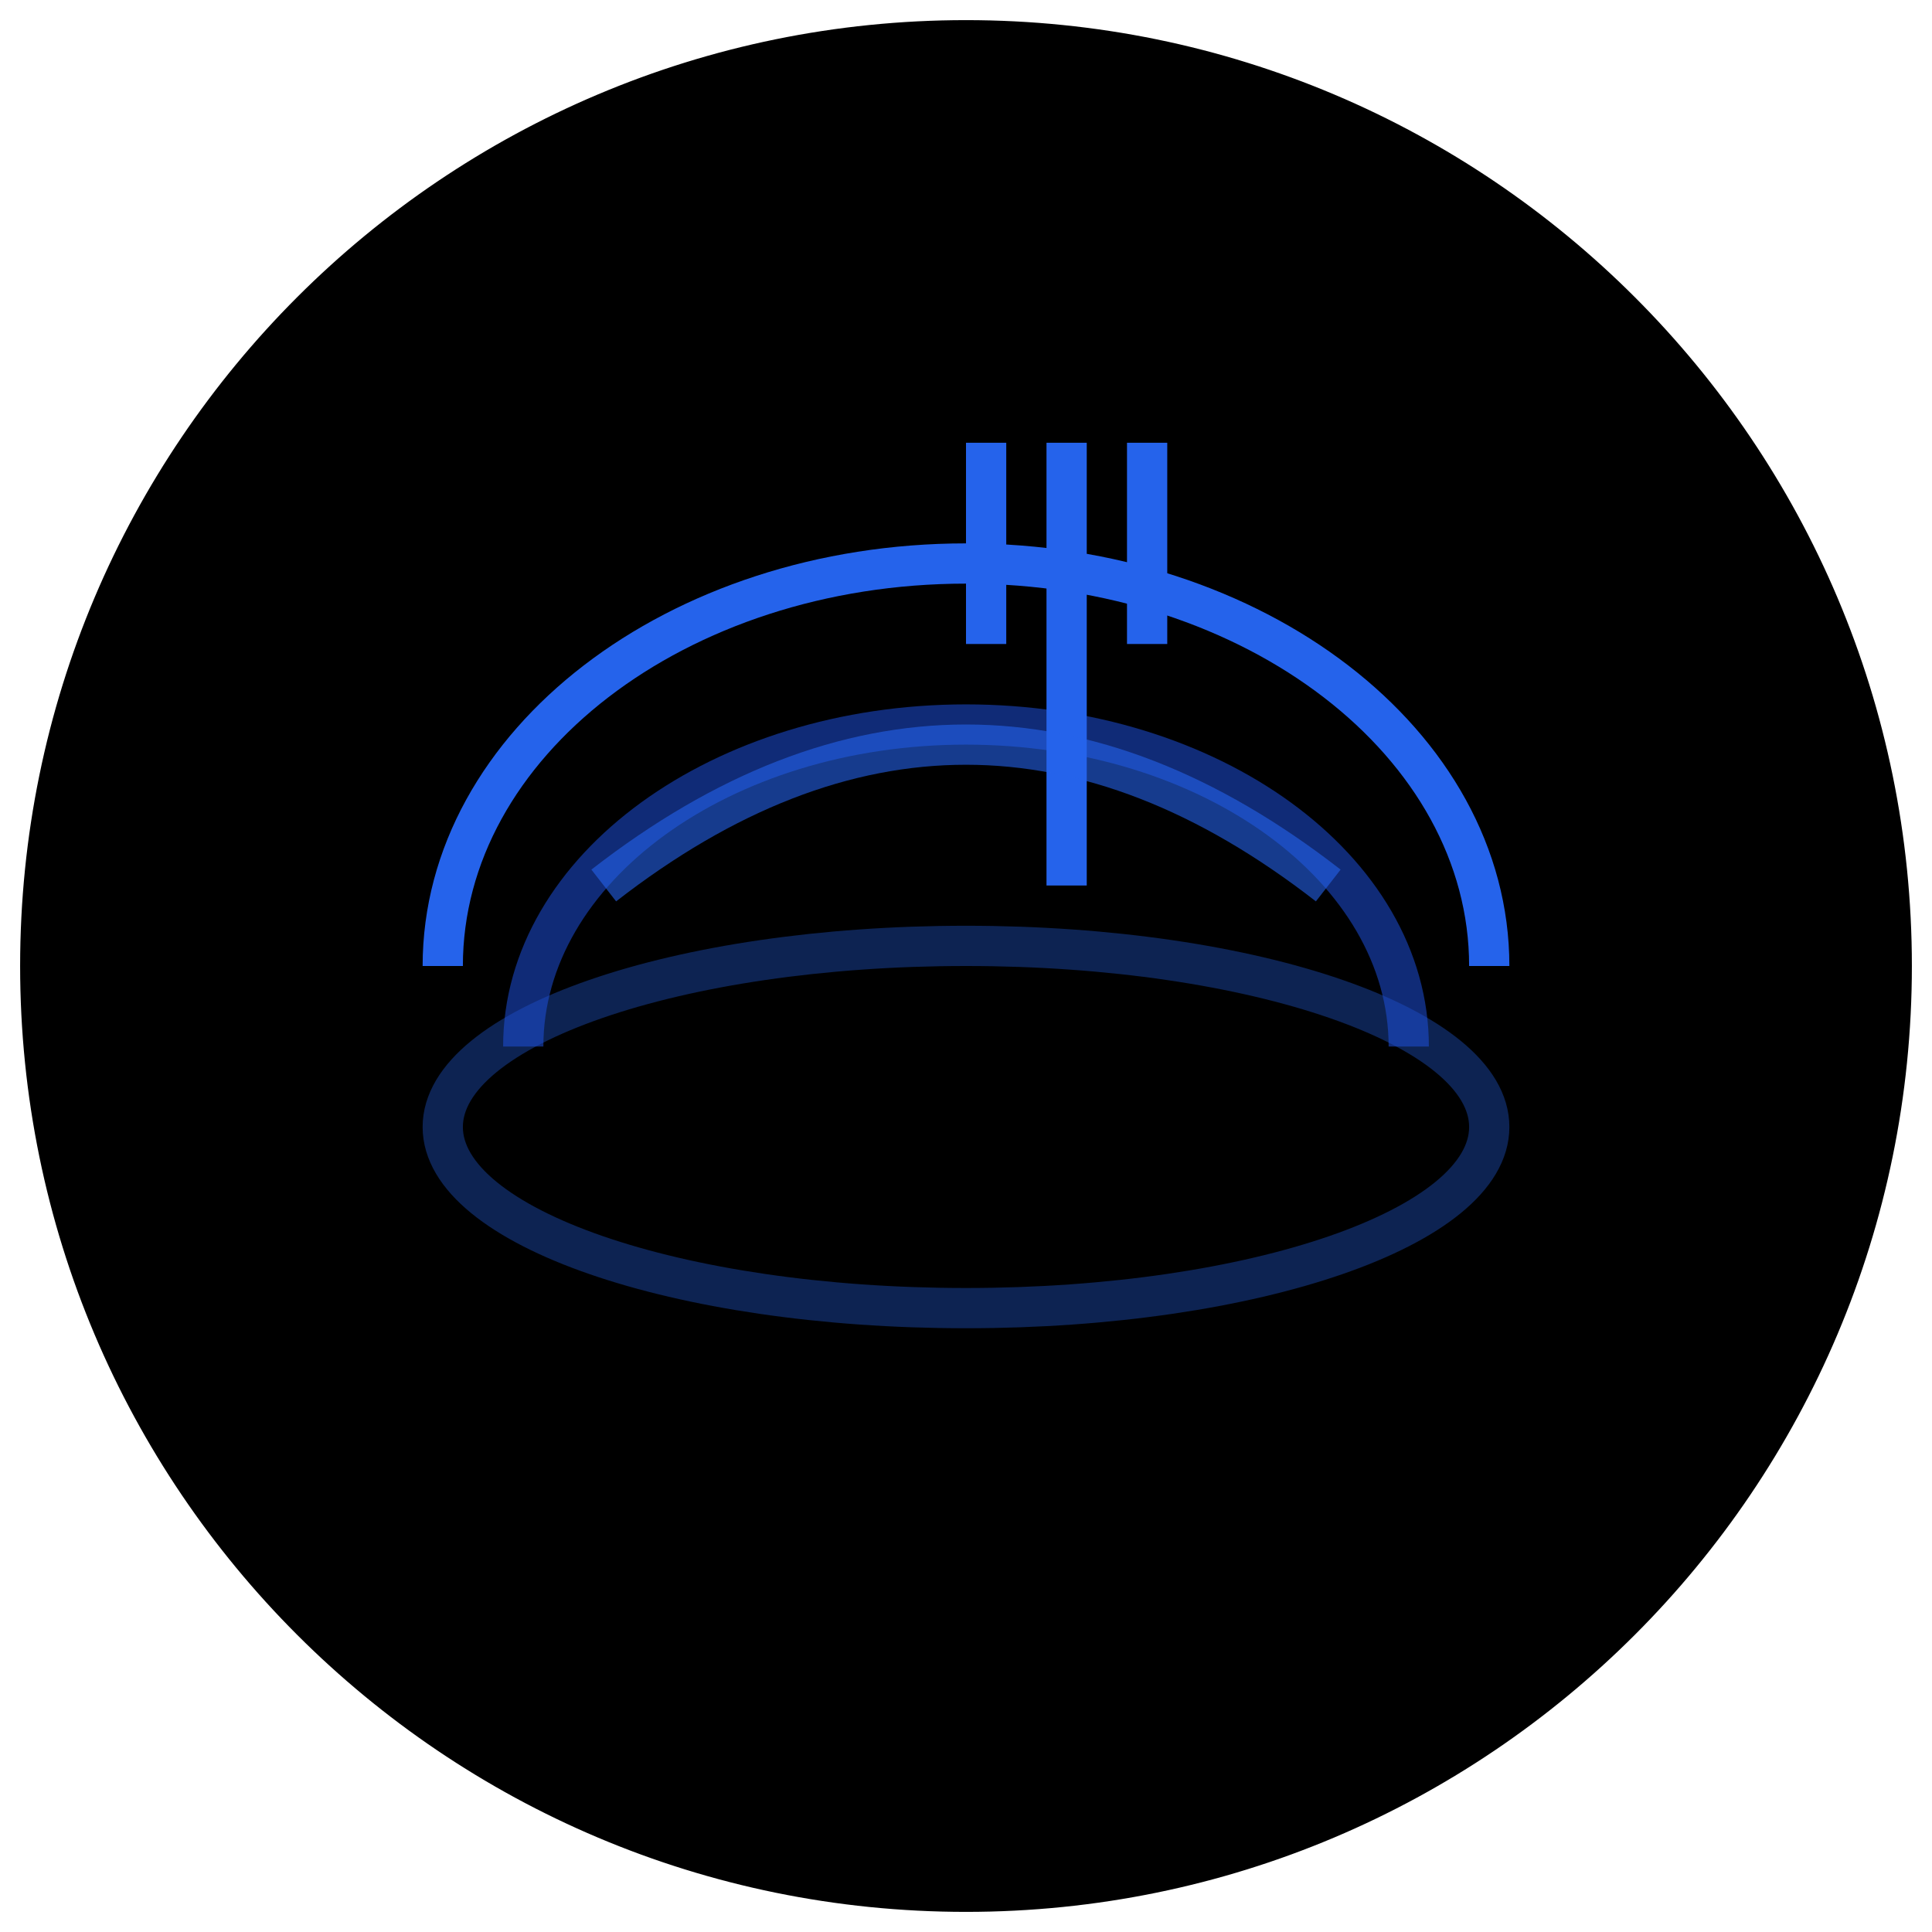
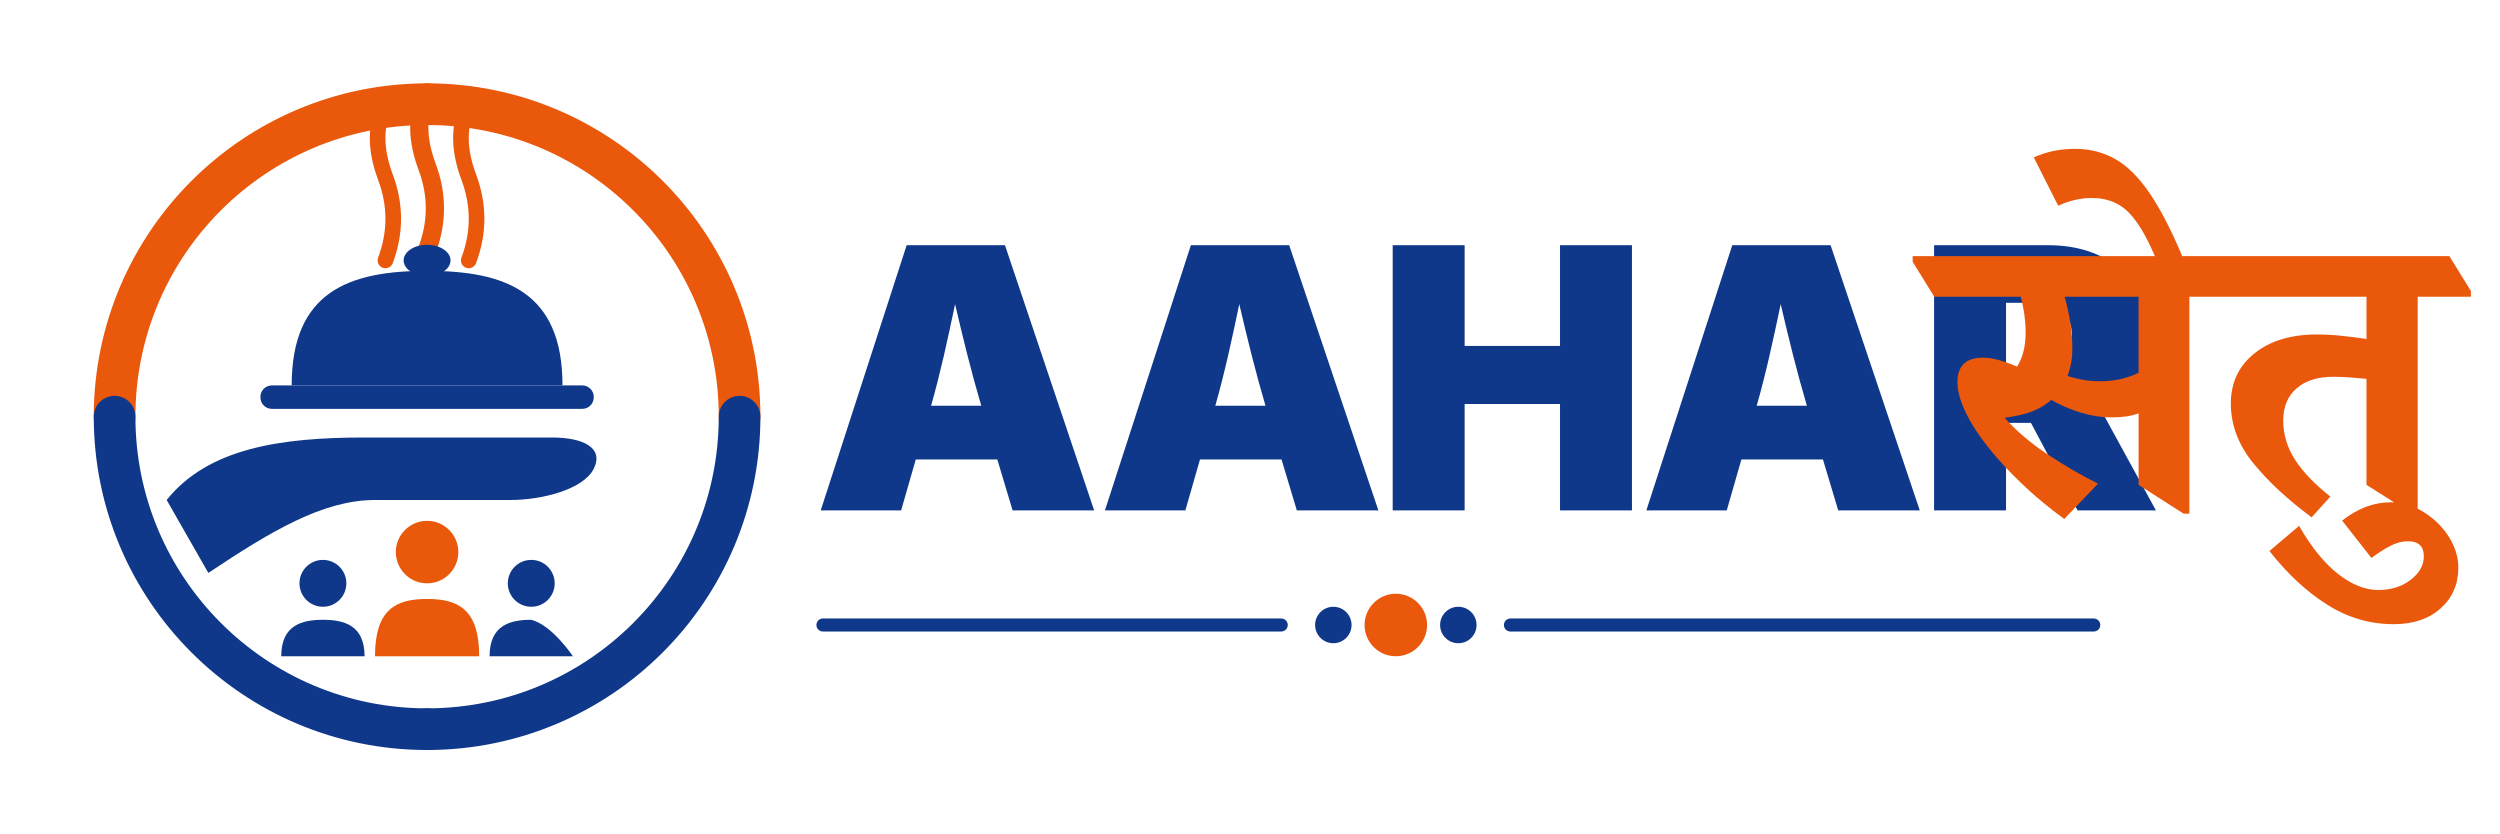
- <svg xmlns="http://www.w3.org/2000/svg" width="48" height="48" viewBox="0 0 48 48" fill="none">
-   <circle cx="24" cy="24" r="23" fill="url(#glassGrad)" stroke="url(#borderGrad)" strokeWidth="1.2" />
-   <ellipse cx="24" cy="28" rx="13" ry="4.5" stroke="#2563EB" strokeWidth="2" strokeLinecap="round" opacity="0.35" />
-   <path d="M11 24 A13 10 0 0 1 37 24" stroke="#2563EB" strokeWidth="2.5" strokeLinecap="round" />
-   <path d="M13 26 A11 8 0 0 1 35 26" stroke="#1D4ED8" strokeWidth="1.5" strokeLinecap="round" opacity="0.55" />
-   <line x1="26.5" y1="11" x2="26.5" y2="22" stroke="#2563EB" strokeWidth="2" strokeLinecap="round" />
-   <line x1="24.5" y1="11" x2="24.5" y2="16" stroke="#2563EB" strokeWidth="1.5" strokeLinecap="round" />
-   <line x1="28.5" y1="11" x2="28.5" y2="16" stroke="#2563EB" strokeWidth="1.5" strokeLinecap="round" />
-   <path d="M15 22 Q24 15 33 22" stroke="#2563EB" strokeWidth="2" fill="none" strokeLinecap="round" opacity="0.6" />
+ <svg xmlns="http://www.w3.org/2000/svg" width="480" height="160" viewBox="0 0 480 160" fill="none">
  <defs>
-     <linearGradient id="glassGrad" x1="0" y1="0" x2="48" y2="48" gradientUnits="userSpaceOnUse">
-       <stop offset="0%" stopColor="#EFF6FF" stopOpacity="0.95" />
-       <stop offset="100%" stopColor="#DBEAFE" stopOpacity="0.85" />
-     </linearGradient>
-     <linearGradient id="borderGrad" x1="0" y1="0" x2="48" y2="48" gradientUnits="userSpaceOnUse">
-       <stop offset="0%" stopColor="#BFDBFE" />
-       <stop offset="100%" stopColor="#93C5FD" />
-     </linearGradient>
+     <filter id="shadow" x="0" y="0" width="480" height="160" filterUnits="userSpaceOnUse">
+       <feDropShadow dx="0" dy="4" stdDeviation="6" flood-color="#000000" flood-opacity="0.08" />
+     </filter>
  </defs>
+   <g transform="translate(10, 8)">
+     <path d="M 72 12 A 60 60 0 0 1 132 72" stroke="#EA580C" stroke-width="8" stroke-linecap="round" fill="none" />
+     <path d="M 12 72 A 60 60 0 0 1 72 12" stroke="#EA580C" stroke-width="8" stroke-linecap="round" fill="none" />
+     <path d="M 132 72 A 60 60 0 0 1 72 132" stroke="#0F388A" stroke-width="8" stroke-linecap="round" fill="none" />
+     <path d="M 72 132 A 60 60 0 0 1 12 72" stroke="#0F388A" stroke-width="8" stroke-linecap="round" fill="none" />
+     <path d="M 64 42 Q 67 34 64 26 Q 61 18 64 12" stroke="#EA580C" stroke-width="3" stroke-linecap="round" fill="none" />
+     <path d="M 72 40 Q 75 32 72 24 Q 69 16 72 10" stroke="#EA580C" stroke-width="3.5" stroke-linecap="round" fill="none" />
+     <path d="M 80 42 Q 83 34 80 26 Q 77 18 80 12" stroke="#EA580C" stroke-width="3" stroke-linecap="round" fill="none" />
+     <ellipse cx="72" cy="42" rx="4.5" ry="3" fill="#0F388A" />
+     <path d="M 46 66 C 46 48 57 44 72 44 C 87 44 98 48 98 66 Z" fill="#0F388A" />
+     <rect x="40" y="66" width="64" height="4.5" rx="2.2" fill="#0F388A" />
+     <path d="M 22 88 C 30 78 44 76 60 76 L 96 76 C 102 76 106 78 104 82 C 102 86 94 88 88 88 L 62 88 C 52 88 42 94 30 102 Z" fill="#0F388A" />
+     <circle cx="52" cy="104" r="4.5" fill="#0F388A" />
+     <path d="M 44 118 C 44 112 48 111 52 111 C 56 111 60 112 60 118 Z" fill="#0F388A" />
+     <circle cx="72" cy="98" r="6" fill="#EA580C" />
+     <path d="M 62 118 C 62 109 66 107 72 107 C 78 107 82 109 82 118 Z" fill="#EA580C" />
+     <circle cx="92" cy="104" r="4.5" fill="#0F388A" />
+     <path d="M 84 118 C 84 112 88 111 92 111 C 96 112 100 118 100 118 Z" fill="#0F388A" />
+   </g>
+   <g transform="translate(156, 24)">
+     <text x="0" y="74" fill="#0F388A" font-family="-apple-system, BlinkMacSystemFont, 'Inter', 'Segoe UI', Roboto, sans-serif" font-weight="900" font-size="70" letter-spacing="-0.03em">
+       AAHAR
+     </text>
+     <text x="216" y="74" fill="#EA580C" font-family="'Noto Serif Devanagari', 'Noto Sans Devanagari', 'Mukta', sans-serif" font-weight="900" font-size="78" letter-spacing="-0.01em">
+       सेतु
+     </text>
+     <path d="M 2 96 L 90 96" stroke="#0F388A" stroke-width="2.5" stroke-linecap="round" />
+     <circle cx="100" cy="96" r="3.5" fill="#0F388A" />
+     <circle cx="112" cy="96" r="6" fill="#EA580C" />
+     <circle cx="124" cy="96" r="3.5" fill="#0F388A" />
+     <path d="M 134 96 L 246 96" stroke="#0F388A" stroke-width="2.5" stroke-linecap="round" />
+   </g>
</svg>
